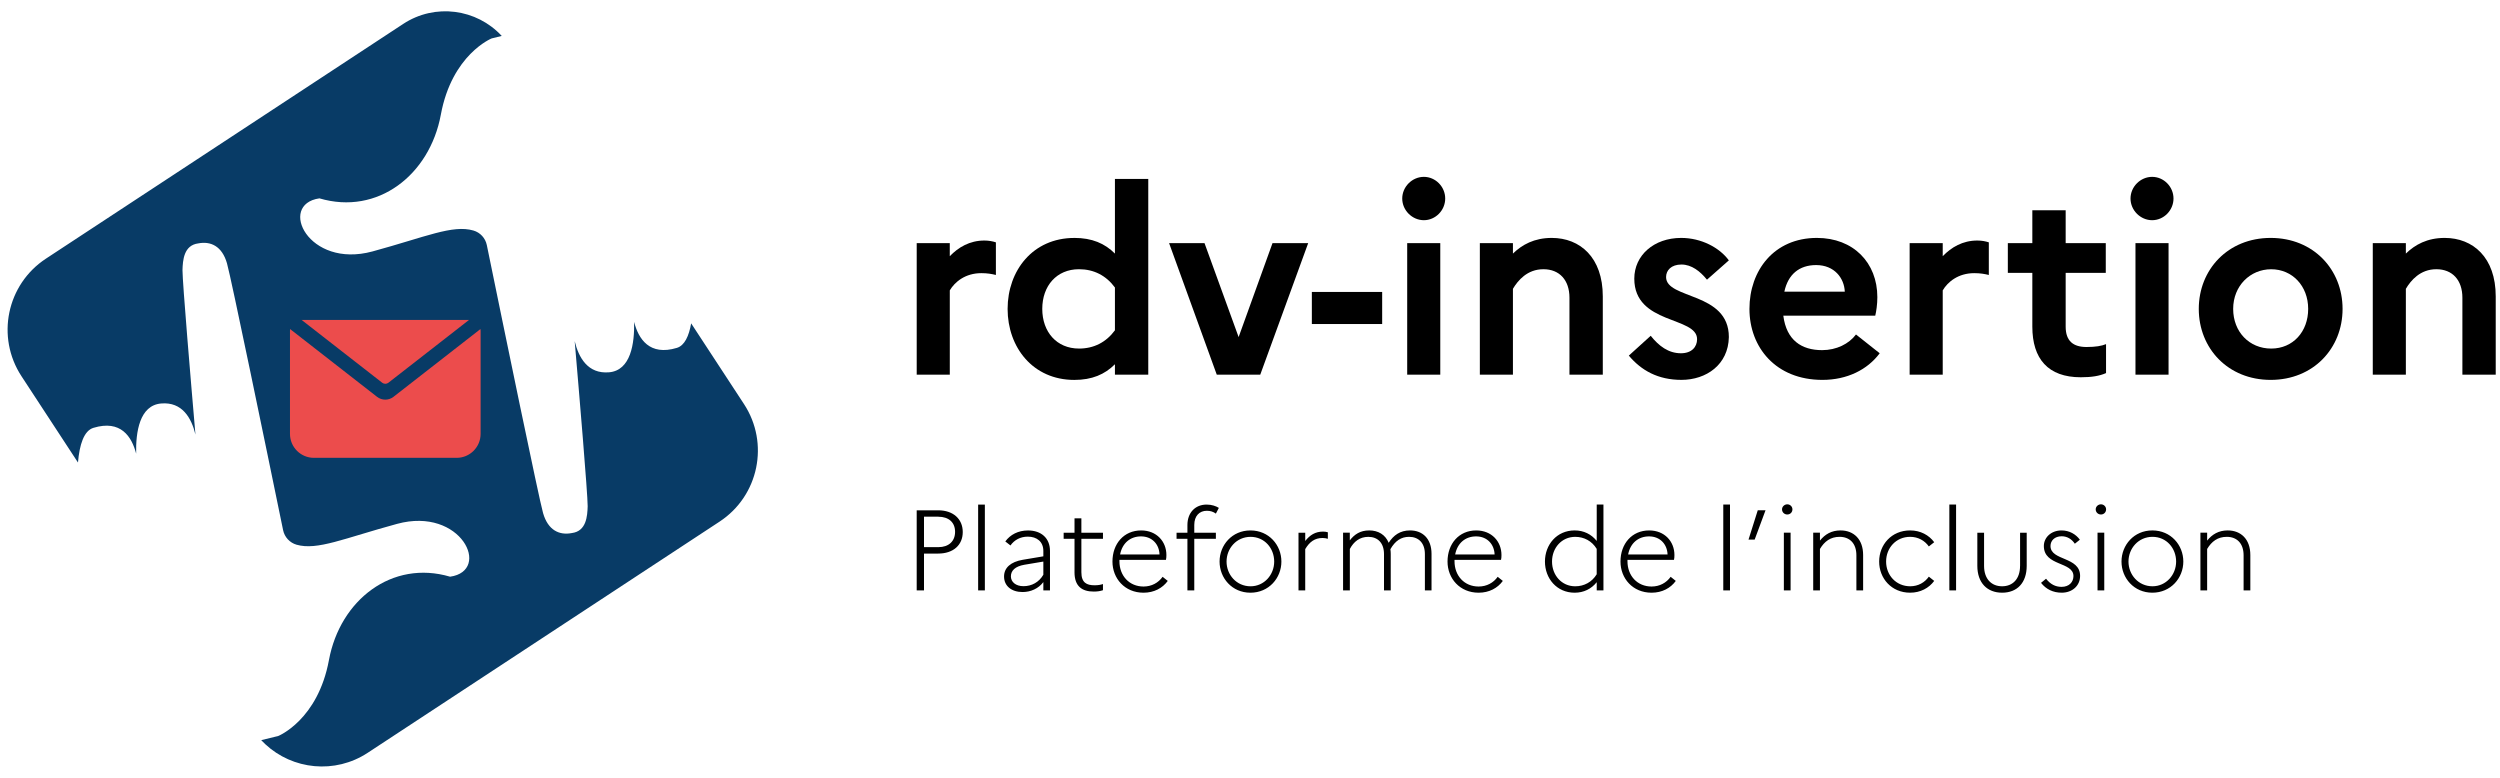
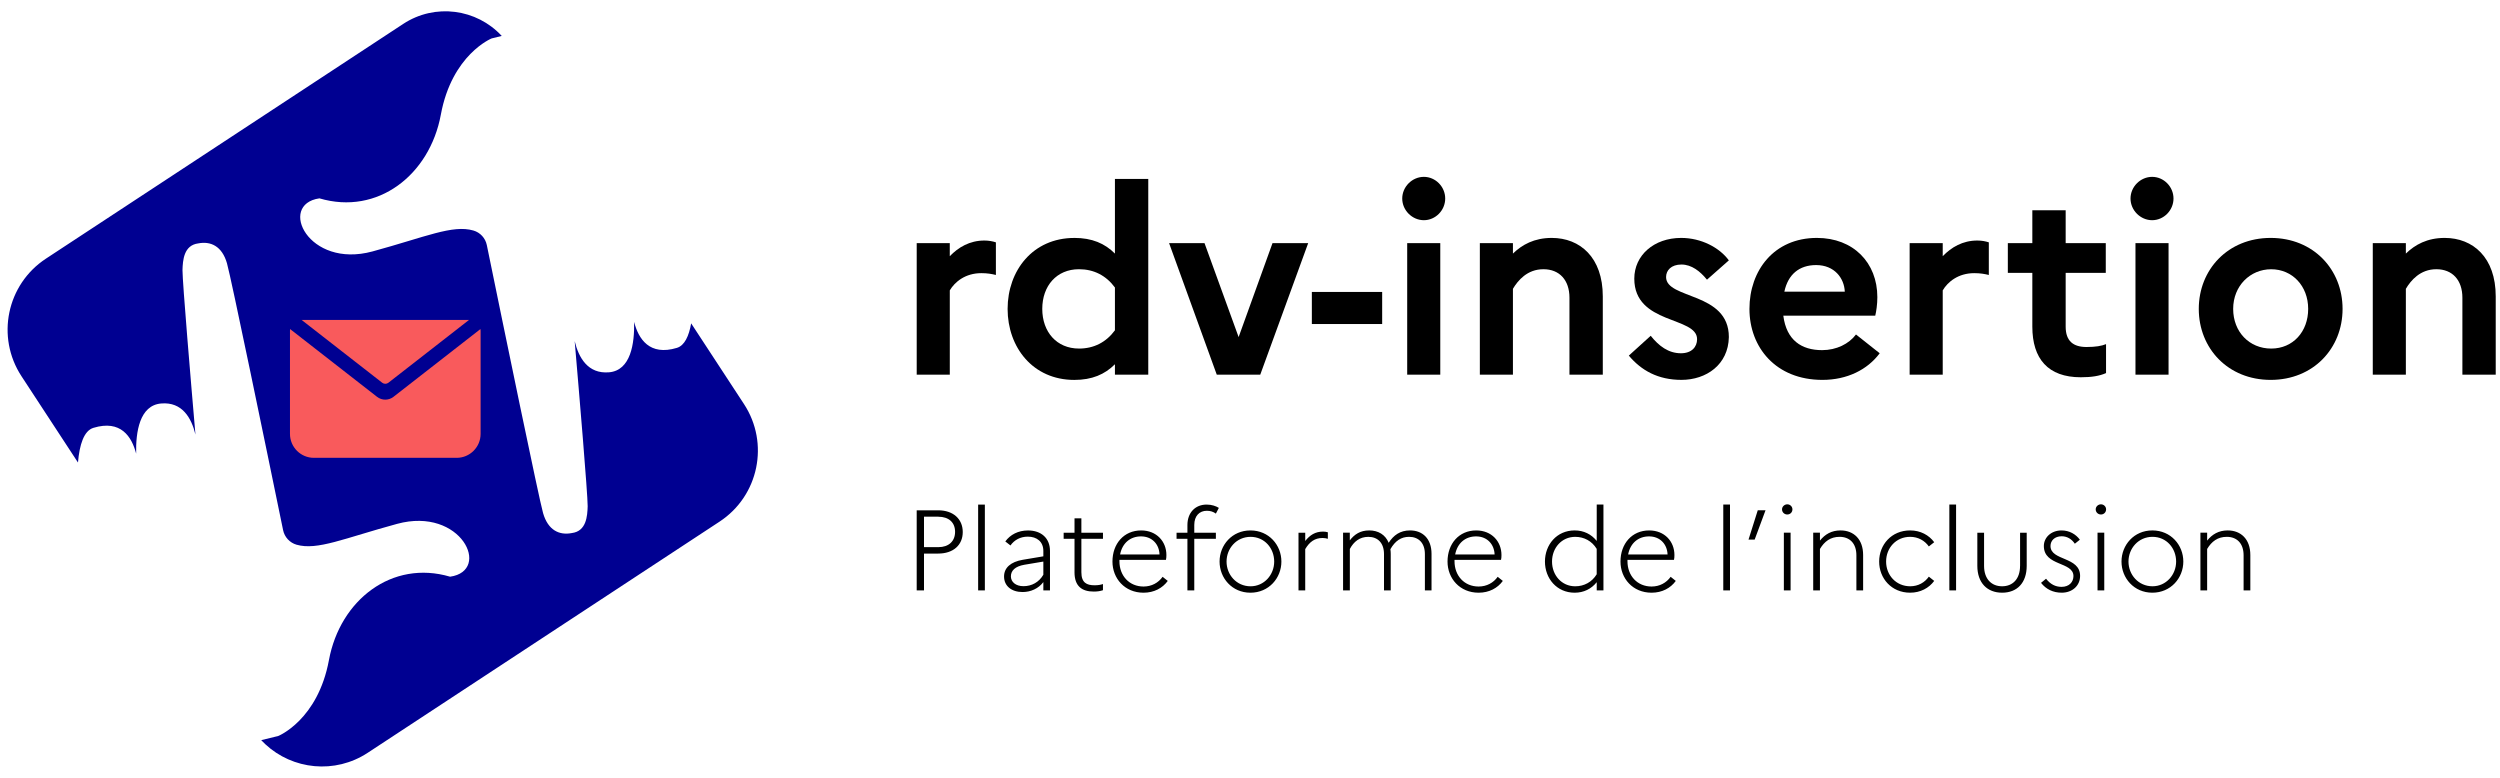
<svg xmlns="http://www.w3.org/2000/svg" width="180" height="56" viewBox="0 0 180 56" fill="none">
  <path d="M66.002 42.511H66.528V39.857H67.548C68.643 39.857 69.318 39.239 69.318 38.307C69.318 37.377 68.643 36.742 67.548 36.742H66.002V42.511ZM67.557 37.204C68.314 37.204 68.766 37.616 68.766 38.291C68.766 38.966 68.314 39.395 67.557 39.395H66.528V37.202H67.557V37.204ZM70.426 42.511H70.91V36.329H70.426V42.511ZM73.633 42.626C74.208 42.626 74.769 42.379 75.121 41.91V42.511H75.599V39.668C75.599 38.753 74.974 38.193 74.019 38.193C73.304 38.193 72.736 38.498 72.382 38.984L72.753 39.273C73.032 38.877 73.468 38.638 74.003 38.638C74.653 38.638 75.121 39 75.121 39.669V40.056L73.64 40.304C72.769 40.453 72.292 40.88 72.292 41.507C72.292 42.191 72.827 42.627 73.633 42.627V42.626ZM72.785 41.497C72.785 41.084 73.09 40.78 73.747 40.664L75.121 40.433V41.381C74.809 41.917 74.29 42.205 73.689 42.205C73.13 42.205 72.784 41.899 72.784 41.495L72.785 41.497ZM77.364 41.2C77.364 42.215 77.906 42.593 78.754 42.593C79.017 42.593 79.222 42.56 79.413 42.495V42.05C79.248 42.108 79.068 42.14 78.804 42.14C78.245 42.14 77.859 41.959 77.859 41.2V38.793H79.414V38.357H77.859V37.318H77.365V38.357H76.583V38.793H77.365V41.2H77.364ZM84.079 41.826L83.708 41.53C83.403 41.959 82.919 42.23 82.334 42.23C81.314 42.23 80.599 41.463 80.599 40.408V40.31H83.948C83.973 40.211 83.981 40.088 83.981 39.964C83.981 38.984 83.273 38.191 82.162 38.191C80.92 38.191 80.097 39.148 80.097 40.433C80.097 41.644 80.977 42.675 82.334 42.675C83.091 42.675 83.699 42.346 84.079 41.826ZM82.153 38.62C82.959 38.62 83.462 39.197 83.485 39.922H80.647C80.803 39.106 81.378 38.62 82.151 38.62H82.153ZM84.712 38.357V38.793H85.494V42.51H85.988V38.793H87.543V38.357H85.988V37.797C85.988 37.146 86.358 36.775 86.893 36.775C87.156 36.775 87.362 36.849 87.543 36.98L87.757 36.568C87.559 36.444 87.256 36.329 86.877 36.329C86.055 36.329 85.494 36.915 85.494 37.804V38.357H84.712ZM90.031 38.191C88.706 38.191 87.809 39.246 87.809 40.433C87.809 41.62 88.706 42.675 90.031 42.675C91.356 42.675 92.26 41.62 92.26 40.433C92.26 39.246 91.363 38.191 90.031 38.191ZM90.04 42.213C89.027 42.213 88.312 41.381 88.312 40.433C88.312 39.486 89.027 38.653 90.04 38.653C91.052 38.653 91.742 39.477 91.742 40.433C91.742 41.39 91.018 42.213 90.04 42.213ZM93.491 42.51H93.976V39.535C94.288 39.015 94.658 38.735 95.226 38.735C95.375 38.735 95.482 38.76 95.605 38.793V38.324C95.498 38.291 95.375 38.275 95.26 38.275C94.701 38.275 94.315 38.522 93.977 38.951V38.358H93.492V42.513L93.491 42.51ZM96.704 42.51H97.189V39.526C97.468 38.999 97.897 38.653 98.521 38.653C99.196 38.653 99.648 39.09 99.648 39.897V42.51H100.133V39.881C100.133 39.766 100.124 39.65 100.108 39.542C100.453 38.941 100.881 38.652 101.456 38.652C102.131 38.652 102.592 39.088 102.592 39.895V42.508H103.07V39.879C103.07 38.783 102.427 38.19 101.523 38.19C100.808 38.19 100.338 38.535 99.984 39.081C99.746 38.495 99.228 38.19 98.585 38.19C97.943 38.19 97.523 38.47 97.186 38.906V38.354H96.701V42.508L96.704 42.51ZM108.204 41.826L107.834 41.53C107.529 41.959 107.044 42.23 106.46 42.23C105.44 42.23 104.725 41.463 104.725 40.408V40.31H108.073C108.099 40.211 108.106 40.088 108.106 39.964C108.106 38.984 107.398 38.191 106.287 38.191C105.046 38.191 104.222 39.148 104.222 40.433C104.222 41.644 105.102 42.675 106.46 42.675C107.217 42.675 107.825 42.346 108.204 41.826ZM106.279 38.62C107.084 38.62 107.587 39.197 107.611 39.922H104.772C104.928 39.106 105.504 38.62 106.277 38.62H106.279ZM111.236 40.433C111.236 41.644 112.083 42.675 113.376 42.675C114.025 42.675 114.577 42.403 114.964 41.917V42.51H115.448V36.328H114.964V38.948C114.577 38.462 114.025 38.19 113.376 38.19C112.083 38.19 111.236 39.221 111.236 40.432V40.433ZM111.746 40.433C111.746 39.453 112.437 38.653 113.416 38.653C114.049 38.653 114.617 38.95 114.962 39.519V41.348C114.625 41.908 114.057 42.213 113.416 42.213C112.437 42.213 111.746 41.413 111.746 40.433ZM120.657 41.826L120.287 41.53C119.982 41.959 119.497 42.23 118.913 42.23C117.893 42.23 117.178 41.463 117.178 40.408V40.31H120.526C120.552 40.211 120.559 40.088 120.559 39.964C120.559 38.984 119.851 38.191 118.74 38.191C117.499 38.191 116.675 39.148 116.675 40.433C116.675 41.644 117.555 42.675 118.913 42.675C119.67 42.675 120.278 42.346 120.657 41.826ZM118.732 38.62C119.537 38.62 120.04 39.197 120.064 39.922H117.225C117.381 39.106 117.957 38.62 118.73 38.62H118.732ZM124.076 42.51H124.56V36.328H124.076V42.51ZM126.336 38.85L127.118 36.74H126.559L125.893 38.85H126.337H126.336ZM128.685 37.044C128.89 37.044 129.055 36.888 129.055 36.673C129.055 36.475 128.89 36.311 128.685 36.311C128.48 36.311 128.306 36.477 128.306 36.673C128.306 36.888 128.478 37.044 128.685 37.044ZM128.438 42.508H128.923V38.354H128.438V42.508ZM130.551 42.508H131.036V39.525C131.357 38.988 131.793 38.652 132.451 38.652C133.176 38.652 133.66 39.121 133.66 39.979V42.51H134.145V39.962C134.145 38.817 133.463 38.19 132.517 38.19C131.867 38.19 131.399 38.47 131.036 38.923V38.354H130.551V42.508ZM137.535 42.212C136.515 42.212 135.8 41.412 135.8 40.432C135.8 39.452 136.515 38.652 137.528 38.652C138.103 38.652 138.581 38.924 138.877 39.344L139.263 39.039C138.884 38.528 138.276 38.19 137.528 38.19C136.187 38.19 135.299 39.221 135.299 40.432C135.299 41.643 136.188 42.674 137.528 42.674C138.276 42.674 138.885 42.336 139.263 41.825L138.877 41.519C138.581 41.939 138.111 42.212 137.535 42.212ZM140.353 42.508H140.838V36.326H140.353V42.508ZM145.444 40.745C145.444 41.685 144.918 42.212 144.152 42.212C143.386 42.212 142.853 41.685 142.853 40.745V38.355H142.368V40.737C142.368 41.974 143.083 42.674 144.154 42.674C145.224 42.674 145.923 41.974 145.923 40.737V38.355H145.446V40.745H145.444ZM146.954 41.965C147.315 42.426 147.825 42.674 148.442 42.674C149.199 42.674 149.767 42.179 149.767 41.463C149.767 40.061 147.636 40.392 147.636 39.312C147.636 38.932 147.925 38.611 148.442 38.611C148.821 38.611 149.157 38.801 149.388 39.148L149.749 38.859C149.461 38.462 148.992 38.191 148.433 38.191C147.667 38.191 147.157 38.711 147.157 39.312C147.157 40.779 149.288 40.424 149.288 41.479C149.288 41.908 148.976 42.254 148.433 42.254C147.988 42.254 147.627 42.064 147.315 41.668L146.954 41.965ZM151.269 37.044C151.474 37.044 151.639 36.888 151.639 36.673C151.639 36.475 151.474 36.311 151.269 36.311C151.063 36.311 150.891 36.477 150.891 36.673C150.891 36.888 151.063 37.044 151.269 37.044ZM151.022 42.508H151.507V38.354H151.022V42.508ZM154.97 38.19C153.645 38.19 152.748 39.245 152.748 40.432C152.748 41.619 153.645 42.674 154.97 42.674C156.294 42.674 157.199 41.619 157.199 40.432C157.199 39.245 156.302 38.19 154.97 38.19ZM154.979 42.212C153.966 42.212 153.251 41.379 153.251 40.432C153.251 39.484 153.966 38.652 154.979 38.652C155.991 38.652 156.681 39.475 156.681 40.432C156.681 41.388 155.957 42.212 154.979 42.212ZM158.43 42.508H158.914V39.525C159.236 38.988 159.671 38.652 160.33 38.652C161.054 38.652 161.539 39.121 161.539 39.979V42.51H162.024V39.962C162.024 38.817 161.341 38.19 160.395 38.19C159.746 38.19 159.277 38.47 158.914 38.923V38.354H158.43V42.508Z" fill="black" />
  <path d="M66.002 17.506H68.384V18.446C69.003 17.807 69.81 17.318 70.879 17.318C71.197 17.318 71.48 17.375 71.704 17.449V19.798C71.404 19.724 71.086 19.667 70.655 19.667C69.492 19.667 68.741 20.306 68.385 20.907V26.976H66.003V17.506H66.002Z" fill="black" />
  <path d="M77.349 17.13C78.625 17.13 79.544 17.525 80.275 18.258V12.885H82.675V26.977H80.275V26.226C79.544 26.959 78.625 27.354 77.349 27.354C74.368 27.354 72.548 25.005 72.548 22.243C72.548 19.481 74.366 17.132 77.349 17.132V17.13ZM77.687 25.097C78.756 25.097 79.638 24.646 80.275 23.782V20.7C79.638 19.836 78.756 19.384 77.687 19.384C76.073 19.384 75.043 20.586 75.043 22.24C75.043 23.893 76.075 25.096 77.687 25.096V25.097Z" fill="black" />
  <path d="M86.725 17.506L89.181 24.27L91.62 17.506H94.189L90.738 26.976H87.607L84.175 17.506H86.725Z" fill="black" />
  <path d="M99.516 21.02V23.33H94.453V21.02H99.516Z" fill="black" />
  <path d="M100.961 14.294C100.961 13.448 101.673 12.734 102.518 12.734C103.362 12.734 104.055 13.448 104.055 14.294C104.055 15.14 103.361 15.854 102.518 15.854C101.675 15.854 100.961 15.14 100.961 14.294ZM101.318 17.507H103.7V26.977H101.318V17.507Z" fill="black" />
  <path d="M106.549 17.506H108.931V18.258C109.587 17.619 110.468 17.13 111.725 17.13C113.769 17.13 115.401 18.54 115.401 21.339V26.976H113.001V21.433C113.001 20.174 112.288 19.384 111.126 19.384C109.963 19.384 109.288 20.192 108.931 20.794V26.976H106.549V17.506Z" fill="black" />
  <path d="M118.852 24.177C119.433 24.909 120.127 25.435 121.027 25.435C121.796 25.435 122.19 24.984 122.19 24.421C122.19 22.767 117.669 23.387 117.669 20.062C117.669 18.389 119.076 17.13 121.045 17.13C122.489 17.13 123.802 17.826 124.477 18.747L122.902 20.137C122.414 19.535 121.796 19.046 121.064 19.046C120.333 19.046 119.958 19.459 119.958 19.947C119.958 21.564 124.478 20.999 124.478 24.269C124.441 26.261 122.847 27.351 121.064 27.351C119.376 27.351 118.176 26.675 117.275 25.604L118.852 24.175V24.177Z" fill="black" />
  <path d="M131.212 27.352C127.854 27.352 125.96 25.003 125.96 22.241C125.96 19.48 127.723 17.13 130.818 17.13C133.444 17.13 135.169 18.915 135.169 21.395C135.169 21.921 135.094 22.41 135.018 22.73H128.399C128.623 24.497 129.711 25.21 131.192 25.21C132.224 25.21 133.124 24.759 133.631 24.083L135.338 25.435C134.456 26.62 132.993 27.352 131.212 27.352ZM128.474 21.002H132.825C132.788 20.044 132.094 19.085 130.761 19.085C129.542 19.085 128.736 19.761 128.473 21.002H128.474Z" fill="black" />
  <path d="M137.494 17.506H139.876V18.446C140.495 17.807 141.302 17.318 142.37 17.318C142.688 17.318 142.971 17.375 143.195 17.449V19.798C142.895 19.724 142.576 19.667 142.145 19.667C140.982 19.667 140.232 20.306 139.876 20.907V26.976H137.494V17.506Z" fill="black" />
  <path d="M146.328 19.648H144.564V17.506H146.328V15.139H148.728V17.506H151.616V19.648H148.728V23.518C148.728 24.57 149.29 24.984 150.228 24.984C150.884 24.984 151.315 24.909 151.635 24.777V26.862C151.166 27.07 150.603 27.163 149.816 27.163C147.454 27.163 146.328 25.829 146.328 23.518V19.648Z" fill="black" />
  <path d="M153.397 14.294C153.397 13.448 154.11 12.734 154.954 12.734C155.799 12.734 156.492 13.448 156.492 14.294C156.492 15.14 155.797 15.854 154.954 15.854C154.111 15.854 153.397 15.14 153.397 14.294ZM153.754 17.507H156.136V26.977H153.754V17.507Z" fill="black" />
  <path d="M168.665 22.241C168.665 25.079 166.565 27.352 163.489 27.352C160.412 27.352 158.312 25.079 158.312 22.241C158.312 19.404 160.414 17.13 163.489 17.13C166.564 17.13 168.665 19.404 168.665 22.241ZM166.189 22.241C166.189 20.588 165.045 19.386 163.526 19.386C162.006 19.386 160.788 20.588 160.788 22.241C160.788 23.895 161.951 25.097 163.526 25.097C165.1 25.097 166.189 23.876 166.189 22.241Z" fill="black" />
  <path d="M170.84 17.506H173.222V18.258C173.878 17.619 174.759 17.13 176.016 17.13C178.06 17.13 179.692 18.54 179.692 21.339V26.976H177.292V21.433C177.292 20.174 176.579 19.384 175.417 19.384C174.254 19.384 173.579 20.192 173.222 20.794V26.976H170.84V17.506Z" fill="black" />
-   <path d="M18.842 53.283L20.036 52.99C20.036 52.99 22.885 51.844 23.685 47.521C24.485 43.2 28.225 40.287 32.408 41.522C35.417 41.093 33.214 36.462 28.592 37.718C24.774 38.756 22.847 39.648 21.351 39.219C20.859 39.076 20.487 38.672 20.383 38.17C19.137 32.108 16.64 20.003 16.343 18.96C15.986 17.714 15.164 17.351 14.273 17.525C13.228 17.658 13.161 18.745 13.139 19.448C13.139 20.351 13.747 27.519 14.072 31.287C13.787 30.099 13.122 28.92 11.604 29.051C10.046 29.182 9.768 31.108 9.803 32.663C9.488 31.439 8.697 30.207 6.731 30.803C6.041 31.01 5.723 32.017 5.615 33.299L5.567 33.229L1.546 27.087C-0.3 24.264 0.485 20.478 3.302 18.626L29.028 1.724C31.322 0.215 34.32 0.635 36.125 2.587L35.399 2.766C35.399 2.766 32.543 3.916 31.74 8.258C30.939 12.597 27.19 15.522 22.998 14.281C19.981 14.713 22.189 19.363 26.821 18.103C30.652 17.059 32.583 16.162 34.085 16.597C34.576 16.739 34.947 17.142 35.051 17.646C36.299 23.733 38.803 35.893 39.1 36.938C39.459 38.191 40.282 38.556 41.176 38.379C42.224 38.245 42.291 37.154 42.312 36.447C42.312 35.541 41.703 28.343 41.377 24.559C41.664 25.753 42.328 26.935 43.851 26.806C45.414 26.673 45.692 24.74 45.656 23.177C45.971 24.406 46.766 25.644 48.737 25.047C49.289 24.88 49.602 24.202 49.763 23.281L49.824 23.375L50.749 24.787L53.568 29.094C55.416 31.915 54.63 35.703 51.812 37.555L26.476 54.201C24.116 55.752 21.07 55.421 19.094 53.577C18.995 53.486 18.9 53.39 18.808 53.292L18.842 53.283Z" fill="#083B66" />
-   <path d="M27.519 27.557L21.714 23.034H33.77L27.965 27.557C27.834 27.659 27.65 27.659 27.519 27.557Z" fill="#EC4C4C" />
-   <path d="M34.604 23.798V31.238C34.604 32.191 33.832 32.964 32.88 32.964H22.601C21.65 32.964 20.878 32.191 20.878 31.238V23.798C20.878 23.762 20.881 23.727 20.885 23.691L27.15 28.573C27.496 28.842 27.983 28.842 28.329 28.573L34.593 23.691C34.599 23.727 34.601 23.762 34.601 23.8L34.604 23.798Z" fill="#EC4C4C" />
+   <path d="M18.842 53.283L20.036 52.99C20.036 52.99 22.885 51.844 23.685 47.521C24.485 43.2 28.225 40.287 32.408 41.522C35.417 41.093 33.214 36.462 28.592 37.718C24.774 38.756 22.847 39.648 21.351 39.219C20.859 39.076 20.487 38.672 20.383 38.17C19.137 32.108 16.64 20.003 16.343 18.96C15.986 17.714 15.164 17.351 14.273 17.525C13.228 17.658 13.161 18.745 13.139 19.448C13.139 20.351 13.747 27.519 14.072 31.287C13.787 30.099 13.122 28.92 11.604 29.051C10.046 29.182 9.768 31.108 9.803 32.663C9.488 31.439 8.697 30.207 6.731 30.803C6.041 31.01 5.723 32.017 5.615 33.299L5.567 33.229L1.546 27.087C-0.3 24.264 0.485 20.478 3.302 18.626L29.028 1.724C31.322 0.215 34.32 0.635 36.125 2.587L35.399 2.766C35.399 2.766 32.543 3.916 31.74 8.258C30.939 12.597 27.19 15.522 22.998 14.281C19.981 14.713 22.189 19.363 26.821 18.103C30.652 17.059 32.583 16.162 34.085 16.597C34.576 16.739 34.947 17.142 35.051 17.646C36.299 23.733 38.803 35.893 39.1 36.938C39.459 38.191 40.282 38.556 41.176 38.379C42.224 38.245 42.291 37.154 42.312 36.447C42.312 35.541 41.703 28.343 41.377 24.559C41.664 25.753 42.328 26.935 43.851 26.806C45.414 26.673 45.692 24.74 45.656 23.177C45.971 24.406 46.766 25.644 48.737 25.047C49.289 24.88 49.602 24.202 49.763 23.281L49.824 23.375L50.749 24.787L53.568 29.094C55.416 31.915 54.63 35.703 51.812 37.555L26.476 54.201C24.116 55.752 21.07 55.421 19.094 53.577C18.995 53.486 18.9 53.39 18.808 53.292L18.842 53.283Z" fill="#000091" />
+   <path d="M27.519 27.557L21.714 23.034H33.77L27.965 27.557C27.834 27.659 27.65 27.659 27.519 27.557Z" fill="#F95A5C" />
+   <path d="M34.604 23.798V31.238C34.604 32.191 33.832 32.964 32.88 32.964H22.601C21.65 32.964 20.878 32.191 20.878 31.238V23.798C20.878 23.762 20.881 23.727 20.885 23.691L27.15 28.573C27.496 28.842 27.983 28.842 28.329 28.573L34.593 23.691C34.599 23.727 34.601 23.762 34.601 23.8L34.604 23.798Z" fill="#F95A5C" />
</svg>
